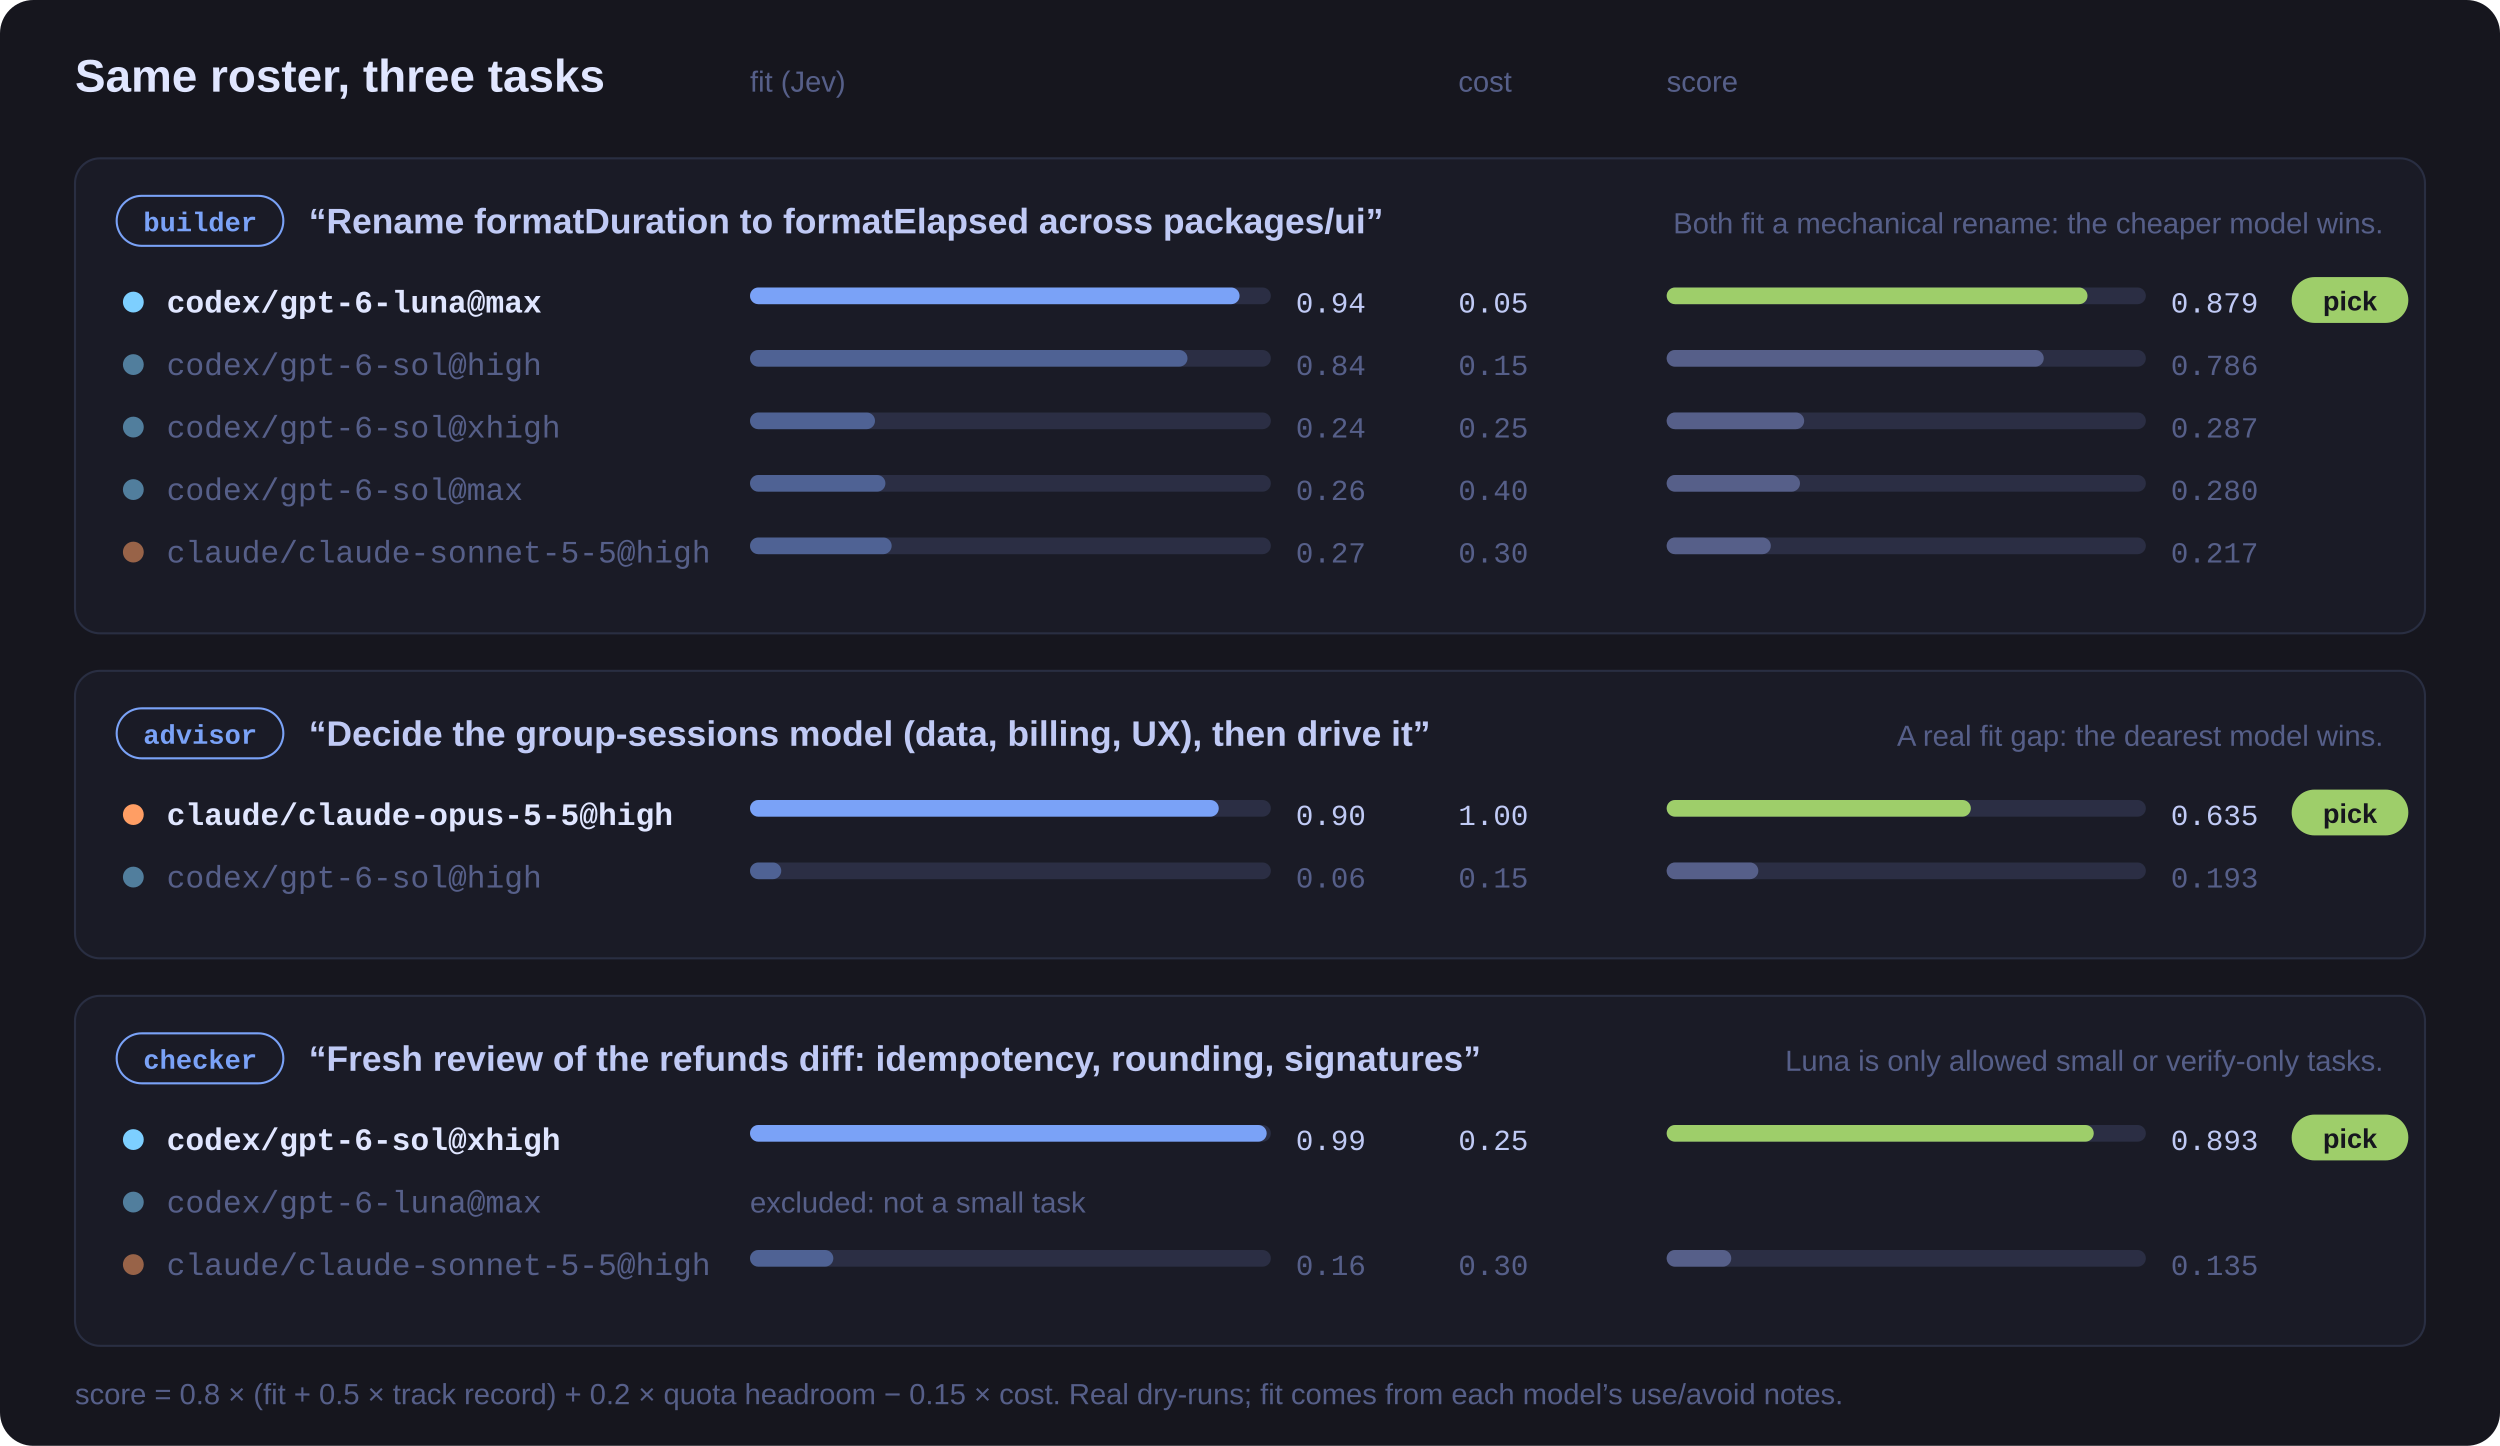
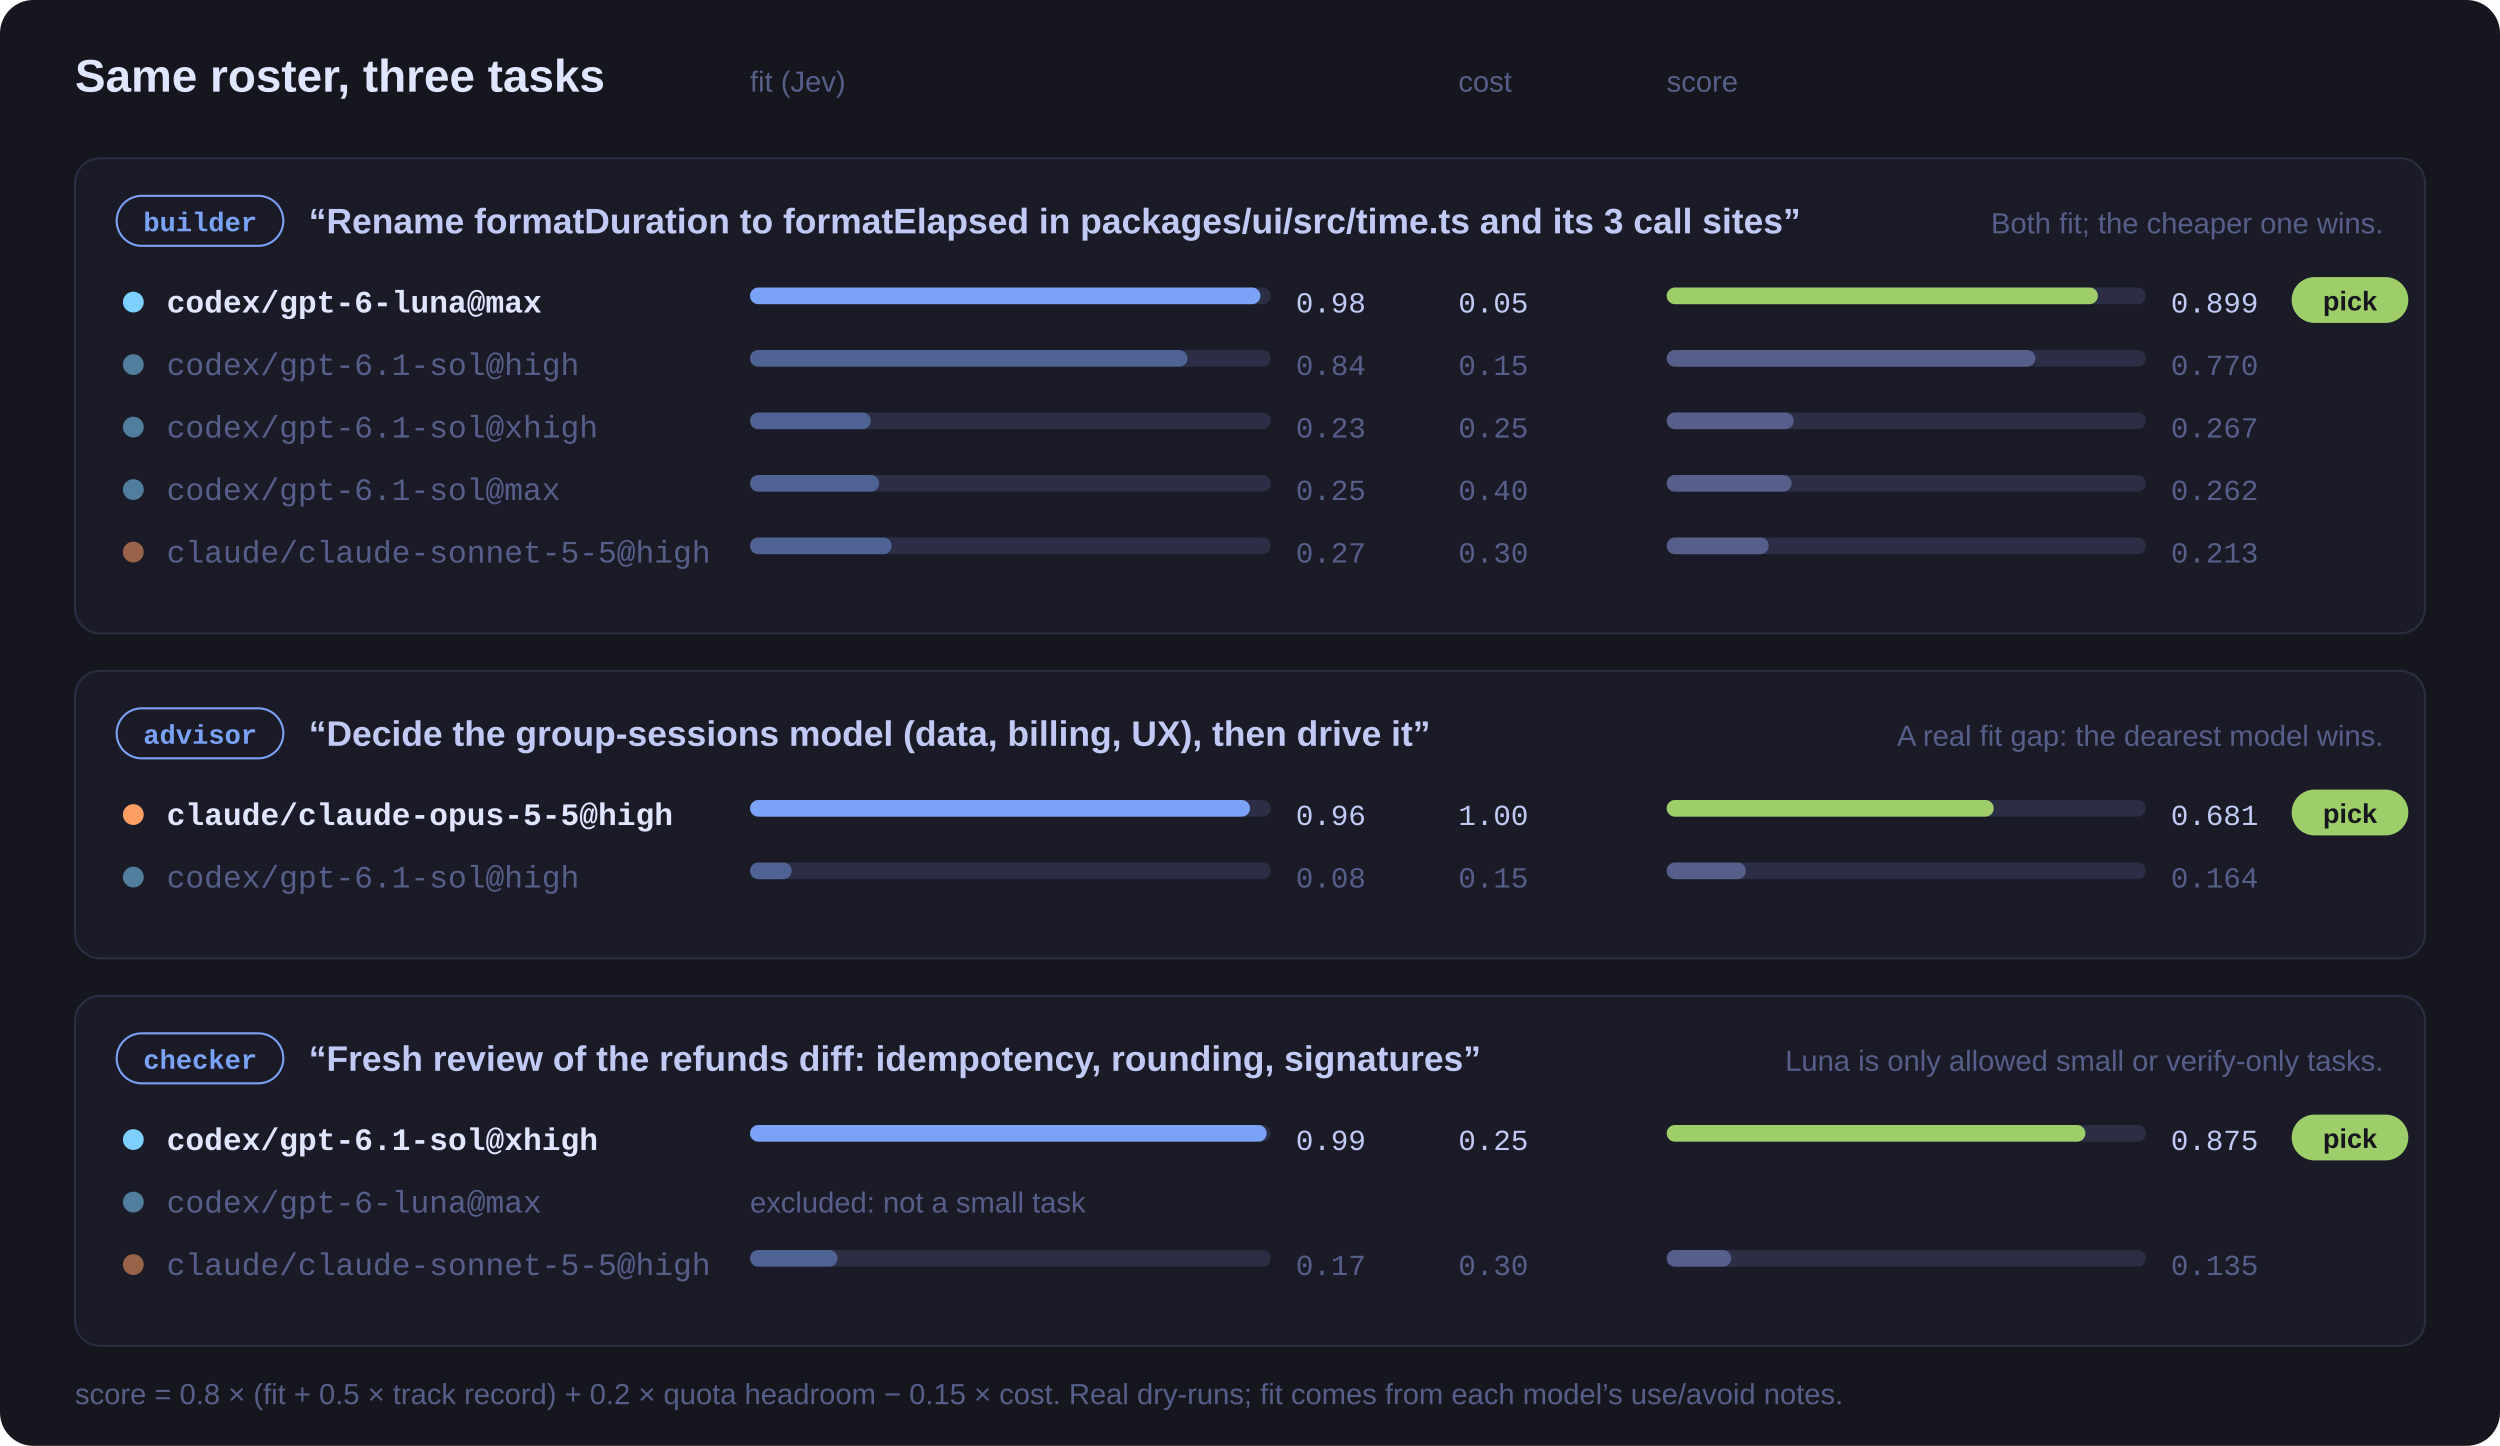
<svg xmlns="http://www.w3.org/2000/svg" width="1200" height="694" viewBox="0 0 1200 694" role="img" aria-label="agent-router picks a model for three tasks: a rename goes to cheap Luna, a design decision goes to Opus on a clear fit gap, and a money-code review goes to Sol xhigh">
  <rect width="1200" height="694" rx="16" fill="#16161e" />
  <text x="36" y="44" font-family="-apple-system, BlinkMacSystemFont, 'Segoe UI', 'Helvetica Neue', Arial, sans-serif" font-size="22" font-weight="700" fill="#e0e6ff" text-anchor="start">Same roster, three tasks</text>
  <text x="360" y="44" font-family="-apple-system, BlinkMacSystemFont, 'Segoe UI', 'Helvetica Neue', Arial, sans-serif" font-size="14" font-weight="400" fill="#565f89" text-anchor="start">fit (Jev)</text>
  <text x="700" y="44" font-family="-apple-system, BlinkMacSystemFont, 'Segoe UI', 'Helvetica Neue', Arial, sans-serif" font-size="14" font-weight="400" fill="#565f89" text-anchor="start">cost</text>
  <text x="800" y="44" font-family="-apple-system, BlinkMacSystemFont, 'Segoe UI', 'Helvetica Neue', Arial, sans-serif" font-size="14" font-weight="400" fill="#565f89" text-anchor="start">score</text>
  <rect x="36" y="76" width="1128" height="228" rx="12" fill="#1a1b26" stroke="#292e42" />
  <rect x="56" y="94" width="80" height="24" rx="12" fill="none" stroke="#7aa2f7" />
  <text x="96.1" y="111" font-family="ui-monospace, 'SF Mono', SFMono-Regular, Menlo, Consolas, 'Liberation Mono', monospace" font-size="13" font-weight="600" fill="#7aa2f7" text-anchor="middle">builder</text>
-   <text x="148.2" y="112" font-family="-apple-system, BlinkMacSystemFont, 'Segoe UI', 'Helvetica Neue', Arial, sans-serif" font-size="17" font-weight="600" fill="#c0caf5" text-anchor="start">“Rename formatDuration to formatElapsed across packages/ui”</text>
-   <text x="1144" y="112" font-family="-apple-system, BlinkMacSystemFont, 'Segoe UI', 'Helvetica Neue', Arial, sans-serif" font-size="14" font-weight="400" fill="#565f89" text-anchor="end">Both fit a mechanical rename: the cheaper model wins.</text>
+   <text x="148.2" y="112" font-family="-apple-system, BlinkMacSystemFont, 'Segoe UI', 'Helvetica Neue', Arial, sans-serif" font-size="17" font-weight="600" fill="#c0caf5" text-anchor="start">“Rename formatDuration to formatElapsed in packages/ui/src/time.ts and its 3 call sites”</text>
+   <text x="1144" y="112" font-family="-apple-system, BlinkMacSystemFont, 'Segoe UI', 'Helvetica Neue', Arial, sans-serif" font-size="14" font-weight="400" fill="#565f89" text-anchor="end">Both fit; the cheaper one wins.</text>
  <circle cx="64" cy="145" r="5" fill="#7dcfff" opacity="1" />
  <text x="80" y="150" font-family="ui-monospace, 'SF Mono', SFMono-Regular, Menlo, Consolas, 'Liberation Mono', monospace" font-size="15" font-weight="600" fill="#e0e6ff" text-anchor="start">codex/gpt-6-luna@max</text>
  <rect x="360" y="138" width="250" height="8" rx="4" fill="#3b4261" opacity=".5" />
-   <rect x="360" y="138" width="235" height="8" rx="4" fill="#7aa2f7" opacity="1" />
-   <text x="622" y="150" font-family="ui-monospace, 'SF Mono', SFMono-Regular, Menlo, Consolas, 'Liberation Mono', monospace" font-size="14" font-weight="400" fill="#c0caf5" text-anchor="start">0.94</text>
+   <rect x="360" y="138" width="245" height="8" rx="4" fill="#7aa2f7" opacity="1" />
+   <text x="622" y="150" font-family="ui-monospace, 'SF Mono', SFMono-Regular, Menlo, Consolas, 'Liberation Mono', monospace" font-size="14" font-weight="400" fill="#c0caf5" text-anchor="start">0.98</text>
  <text x="700" y="150" font-family="ui-monospace, 'SF Mono', SFMono-Regular, Menlo, Consolas, 'Liberation Mono', monospace" font-size="14" font-weight="400" fill="#c0caf5" text-anchor="start">0.05</text>
  <rect x="800" y="138" width="230" height="8" rx="4" fill="#3b4261" opacity=".5" />
-   <rect x="800" y="138" width="202" height="8" rx="4" fill="#9ece6a" />
-   <text x="1042" y="150" font-family="ui-monospace, 'SF Mono', SFMono-Regular, Menlo, Consolas, 'Liberation Mono', monospace" font-size="14" font-weight="400" fill="#c0caf5" text-anchor="start">0.879</text>
+   <rect x="800" y="138" width="207" height="8" rx="4" fill="#9ece6a" />
+   <text x="1042" y="150" font-family="ui-monospace, 'SF Mono', SFMono-Regular, Menlo, Consolas, 'Liberation Mono', monospace" font-size="14" font-weight="400" fill="#c0caf5" text-anchor="start">0.899</text>
  <rect x="1100" y="133" width="56" height="22" rx="11" fill="#9ece6a" />
  <text x="1128" y="149" font-family="-apple-system, BlinkMacSystemFont, 'Segoe UI', 'Helvetica Neue', Arial, sans-serif" font-size="13" font-weight="700" fill="#16161e" text-anchor="middle">pick</text>
  <circle cx="64" cy="175" r="5" fill="#7dcfff" opacity="0.55" />
-   <text x="80" y="180" font-family="ui-monospace, 'SF Mono', SFMono-Regular, Menlo, Consolas, 'Liberation Mono', monospace" font-size="15" font-weight="400" fill="#565f89" text-anchor="start">codex/gpt-6-sol@high</text>
+   <text x="80" y="180" font-family="ui-monospace, 'SF Mono', SFMono-Regular, Menlo, Consolas, 'Liberation Mono', monospace" font-size="15" font-weight="400" fill="#565f89" text-anchor="start">codex/gpt-6.1-sol@high</text>
  <rect x="360" y="168" width="250" height="8" rx="4" fill="#3b4261" opacity=".5" />
  <rect x="360" y="168" width="210" height="8" rx="4" fill="#7aa2f7" opacity="0.45" />
  <text x="622" y="180" font-family="ui-monospace, 'SF Mono', SFMono-Regular, Menlo, Consolas, 'Liberation Mono', monospace" font-size="14" font-weight="400" fill="#565f89" text-anchor="start">0.84</text>
  <text x="700" y="180" font-family="ui-monospace, 'SF Mono', SFMono-Regular, Menlo, Consolas, 'Liberation Mono', monospace" font-size="14" font-weight="400" fill="#565f89" text-anchor="start">0.15</text>
  <rect x="800" y="168" width="230" height="8" rx="4" fill="#3b4261" opacity=".5" />
-   <rect x="800" y="168" width="181" height="8" rx="4" fill="#565f89" />
-   <text x="1042" y="180" font-family="ui-monospace, 'SF Mono', SFMono-Regular, Menlo, Consolas, 'Liberation Mono', monospace" font-size="14" font-weight="400" fill="#565f89" text-anchor="start">0.786</text>
+   <rect x="800" y="168" width="177" height="8" rx="4" fill="#565f89" />
+   <text x="1042" y="180" font-family="ui-monospace, 'SF Mono', SFMono-Regular, Menlo, Consolas, 'Liberation Mono', monospace" font-size="14" font-weight="400" fill="#565f89" text-anchor="start">0.770</text>
  <circle cx="64" cy="205" r="5" fill="#7dcfff" opacity="0.55" />
-   <text x="80" y="210" font-family="ui-monospace, 'SF Mono', SFMono-Regular, Menlo, Consolas, 'Liberation Mono', monospace" font-size="15" font-weight="400" fill="#565f89" text-anchor="start">codex/gpt-6-sol@xhigh</text>
+   <text x="80" y="210" font-family="ui-monospace, 'SF Mono', SFMono-Regular, Menlo, Consolas, 'Liberation Mono', monospace" font-size="15" font-weight="400" fill="#565f89" text-anchor="start">codex/gpt-6.1-sol@xhigh</text>
  <rect x="360" y="198" width="250" height="8" rx="4" fill="#3b4261" opacity=".5" />
-   <rect x="360" y="198" width="60" height="8" rx="4" fill="#7aa2f7" opacity="0.45" />
-   <text x="622" y="210" font-family="ui-monospace, 'SF Mono', SFMono-Regular, Menlo, Consolas, 'Liberation Mono', monospace" font-size="14" font-weight="400" fill="#565f89" text-anchor="start">0.24</text>
+   <rect x="360" y="198" width="58" height="8" rx="4" fill="#7aa2f7" opacity="0.45" />
+   <text x="622" y="210" font-family="ui-monospace, 'SF Mono', SFMono-Regular, Menlo, Consolas, 'Liberation Mono', monospace" font-size="14" font-weight="400" fill="#565f89" text-anchor="start">0.23</text>
  <text x="700" y="210" font-family="ui-monospace, 'SF Mono', SFMono-Regular, Menlo, Consolas, 'Liberation Mono', monospace" font-size="14" font-weight="400" fill="#565f89" text-anchor="start">0.25</text>
  <rect x="800" y="198" width="230" height="8" rx="4" fill="#3b4261" opacity=".5" />
-   <rect x="800" y="198" width="66" height="8" rx="4" fill="#565f89" />
-   <text x="1042" y="210" font-family="ui-monospace, 'SF Mono', SFMono-Regular, Menlo, Consolas, 'Liberation Mono', monospace" font-size="14" font-weight="400" fill="#565f89" text-anchor="start">0.287</text>
+   <rect x="800" y="198" width="61" height="8" rx="4" fill="#565f89" />
+   <text x="1042" y="210" font-family="ui-monospace, 'SF Mono', SFMono-Regular, Menlo, Consolas, 'Liberation Mono', monospace" font-size="14" font-weight="400" fill="#565f89" text-anchor="start">0.267</text>
  <circle cx="64" cy="235" r="5" fill="#7dcfff" opacity="0.55" />
-   <text x="80" y="240" font-family="ui-monospace, 'SF Mono', SFMono-Regular, Menlo, Consolas, 'Liberation Mono', monospace" font-size="15" font-weight="400" fill="#565f89" text-anchor="start">codex/gpt-6-sol@max</text>
+   <text x="80" y="240" font-family="ui-monospace, 'SF Mono', SFMono-Regular, Menlo, Consolas, 'Liberation Mono', monospace" font-size="15" font-weight="400" fill="#565f89" text-anchor="start">codex/gpt-6.1-sol@max</text>
  <rect x="360" y="228" width="250" height="8" rx="4" fill="#3b4261" opacity=".5" />
-   <rect x="360" y="228" width="65" height="8" rx="4" fill="#7aa2f7" opacity="0.45" />
-   <text x="622" y="240" font-family="ui-monospace, 'SF Mono', SFMono-Regular, Menlo, Consolas, 'Liberation Mono', monospace" font-size="14" font-weight="400" fill="#565f89" text-anchor="start">0.26</text>
+   <rect x="360" y="228" width="62" height="8" rx="4" fill="#7aa2f7" opacity="0.45" />
+   <text x="622" y="240" font-family="ui-monospace, 'SF Mono', SFMono-Regular, Menlo, Consolas, 'Liberation Mono', monospace" font-size="14" font-weight="400" fill="#565f89" text-anchor="start">0.25</text>
  <text x="700" y="240" font-family="ui-monospace, 'SF Mono', SFMono-Regular, Menlo, Consolas, 'Liberation Mono', monospace" font-size="14" font-weight="400" fill="#565f89" text-anchor="start">0.40</text>
  <rect x="800" y="228" width="230" height="8" rx="4" fill="#3b4261" opacity=".5" />
-   <rect x="800" y="228" width="64" height="8" rx="4" fill="#565f89" />
-   <text x="1042" y="240" font-family="ui-monospace, 'SF Mono', SFMono-Regular, Menlo, Consolas, 'Liberation Mono', monospace" font-size="14" font-weight="400" fill="#565f89" text-anchor="start">0.280</text>
+   <rect x="800" y="228" width="60" height="8" rx="4" fill="#565f89" />
+   <text x="1042" y="240" font-family="ui-monospace, 'SF Mono', SFMono-Regular, Menlo, Consolas, 'Liberation Mono', monospace" font-size="14" font-weight="400" fill="#565f89" text-anchor="start">0.262</text>
  <circle cx="64" cy="265" r="5" fill="#ff9e64" opacity="0.55" />
  <text x="80" y="270" font-family="ui-monospace, 'SF Mono', SFMono-Regular, Menlo, Consolas, 'Liberation Mono', monospace" font-size="15" font-weight="400" fill="#565f89" text-anchor="start">claude/claude-sonnet-5-5@high</text>
  <rect x="360" y="258" width="250" height="8" rx="4" fill="#3b4261" opacity=".5" />
  <rect x="360" y="258" width="68" height="8" rx="4" fill="#7aa2f7" opacity="0.45" />
  <text x="622" y="270" font-family="ui-monospace, 'SF Mono', SFMono-Regular, Menlo, Consolas, 'Liberation Mono', monospace" font-size="14" font-weight="400" fill="#565f89" text-anchor="start">0.27</text>
  <text x="700" y="270" font-family="ui-monospace, 'SF Mono', SFMono-Regular, Menlo, Consolas, 'Liberation Mono', monospace" font-size="14" font-weight="400" fill="#565f89" text-anchor="start">0.30</text>
  <rect x="800" y="258" width="230" height="8" rx="4" fill="#3b4261" opacity=".5" />
-   <rect x="800" y="258" width="50" height="8" rx="4" fill="#565f89" />
-   <text x="1042" y="270" font-family="ui-monospace, 'SF Mono', SFMono-Regular, Menlo, Consolas, 'Liberation Mono', monospace" font-size="14" font-weight="400" fill="#565f89" text-anchor="start">0.217</text>
+   <rect x="800" y="258" width="49" height="8" rx="4" fill="#565f89" />
+   <text x="1042" y="270" font-family="ui-monospace, 'SF Mono', SFMono-Regular, Menlo, Consolas, 'Liberation Mono', monospace" font-size="14" font-weight="400" fill="#565f89" text-anchor="start">0.213</text>
  <rect x="36" y="322" width="1128" height="138" rx="12" fill="#1a1b26" stroke="#292e42" />
  <rect x="56" y="340" width="80" height="24" rx="12" fill="none" stroke="#7aa2f7" />
  <text x="96.1" y="357" font-family="ui-monospace, 'SF Mono', SFMono-Regular, Menlo, Consolas, 'Liberation Mono', monospace" font-size="13" font-weight="600" fill="#7aa2f7" text-anchor="middle">advisor</text>
  <text x="148.2" y="358" font-family="-apple-system, BlinkMacSystemFont, 'Segoe UI', 'Helvetica Neue', Arial, sans-serif" font-size="17" font-weight="600" fill="#c0caf5" text-anchor="start">“Decide the group-sessions model (data, billing, UX), then drive it”</text>
  <text x="1144" y="358" font-family="-apple-system, BlinkMacSystemFont, 'Segoe UI', 'Helvetica Neue', Arial, sans-serif" font-size="14" font-weight="400" fill="#565f89" text-anchor="end">A real fit gap: the dearest model wins.</text>
  <circle cx="64" cy="391" r="5" fill="#ff9e64" opacity="1" />
  <text x="80" y="396" font-family="ui-monospace, 'SF Mono', SFMono-Regular, Menlo, Consolas, 'Liberation Mono', monospace" font-size="15" font-weight="600" fill="#e0e6ff" text-anchor="start">claude/claude-opus-5-5@high</text>
  <rect x="360" y="384" width="250" height="8" rx="4" fill="#3b4261" opacity=".5" />
-   <rect x="360" y="384" width="225" height="8" rx="4" fill="#7aa2f7" opacity="1" />
-   <text x="622" y="396" font-family="ui-monospace, 'SF Mono', SFMono-Regular, Menlo, Consolas, 'Liberation Mono', monospace" font-size="14" font-weight="400" fill="#c0caf5" text-anchor="start">0.90</text>
+   <rect x="360" y="384" width="240" height="8" rx="4" fill="#7aa2f7" opacity="1" />
+   <text x="622" y="396" font-family="ui-monospace, 'SF Mono', SFMono-Regular, Menlo, Consolas, 'Liberation Mono', monospace" font-size="14" font-weight="400" fill="#c0caf5" text-anchor="start">0.96</text>
  <text x="700" y="396" font-family="ui-monospace, 'SF Mono', SFMono-Regular, Menlo, Consolas, 'Liberation Mono', monospace" font-size="14" font-weight="400" fill="#c0caf5" text-anchor="start">1.00</text>
  <rect x="800" y="384" width="230" height="8" rx="4" fill="#3b4261" opacity=".5" />
-   <rect x="800" y="384" width="146" height="8" rx="4" fill="#9ece6a" />
-   <text x="1042" y="396" font-family="ui-monospace, 'SF Mono', SFMono-Regular, Menlo, Consolas, 'Liberation Mono', monospace" font-size="14" font-weight="400" fill="#c0caf5" text-anchor="start">0.635</text>
+   <rect x="800" y="384" width="157" height="8" rx="4" fill="#9ece6a" />
+   <text x="1042" y="396" font-family="ui-monospace, 'SF Mono', SFMono-Regular, Menlo, Consolas, 'Liberation Mono', monospace" font-size="14" font-weight="400" fill="#c0caf5" text-anchor="start">0.681</text>
  <rect x="1100" y="379" width="56" height="22" rx="11" fill="#9ece6a" />
  <text x="1128" y="395" font-family="-apple-system, BlinkMacSystemFont, 'Segoe UI', 'Helvetica Neue', Arial, sans-serif" font-size="13" font-weight="700" fill="#16161e" text-anchor="middle">pick</text>
  <circle cx="64" cy="421" r="5" fill="#7dcfff" opacity="0.55" />
-   <text x="80" y="426" font-family="ui-monospace, 'SF Mono', SFMono-Regular, Menlo, Consolas, 'Liberation Mono', monospace" font-size="15" font-weight="400" fill="#565f89" text-anchor="start">codex/gpt-6-sol@high</text>
+   <text x="80" y="426" font-family="ui-monospace, 'SF Mono', SFMono-Regular, Menlo, Consolas, 'Liberation Mono', monospace" font-size="15" font-weight="400" fill="#565f89" text-anchor="start">codex/gpt-6.1-sol@high</text>
  <rect x="360" y="414" width="250" height="8" rx="4" fill="#3b4261" opacity=".5" />
-   <rect x="360" y="414" width="15" height="8" rx="4" fill="#7aa2f7" opacity="0.45" />
-   <text x="622" y="426" font-family="ui-monospace, 'SF Mono', SFMono-Regular, Menlo, Consolas, 'Liberation Mono', monospace" font-size="14" font-weight="400" fill="#565f89" text-anchor="start">0.06</text>
+   <rect x="360" y="414" width="20" height="8" rx="4" fill="#7aa2f7" opacity="0.45" />
+   <text x="622" y="426" font-family="ui-monospace, 'SF Mono', SFMono-Regular, Menlo, Consolas, 'Liberation Mono', monospace" font-size="14" font-weight="400" fill="#565f89" text-anchor="start">0.08</text>
  <text x="700" y="426" font-family="ui-monospace, 'SF Mono', SFMono-Regular, Menlo, Consolas, 'Liberation Mono', monospace" font-size="14" font-weight="400" fill="#565f89" text-anchor="start">0.15</text>
  <rect x="800" y="414" width="230" height="8" rx="4" fill="#3b4261" opacity=".5" />
-   <rect x="800" y="414" width="44" height="8" rx="4" fill="#565f89" />
-   <text x="1042" y="426" font-family="ui-monospace, 'SF Mono', SFMono-Regular, Menlo, Consolas, 'Liberation Mono', monospace" font-size="14" font-weight="400" fill="#565f89" text-anchor="start">0.193</text>
+   <rect x="800" y="414" width="38" height="8" rx="4" fill="#565f89" />
+   <text x="1042" y="426" font-family="ui-monospace, 'SF Mono', SFMono-Regular, Menlo, Consolas, 'Liberation Mono', monospace" font-size="14" font-weight="400" fill="#565f89" text-anchor="start">0.164</text>
  <rect x="36" y="478" width="1128" height="168" rx="12" fill="#1a1b26" stroke="#292e42" />
  <rect x="56" y="496" width="80" height="24" rx="12" fill="none" stroke="#7aa2f7" />
  <text x="96.1" y="513" font-family="ui-monospace, 'SF Mono', SFMono-Regular, Menlo, Consolas, 'Liberation Mono', monospace" font-size="13" font-weight="600" fill="#7aa2f7" text-anchor="middle">checker</text>
  <text x="148.2" y="514" font-family="-apple-system, BlinkMacSystemFont, 'Segoe UI', 'Helvetica Neue', Arial, sans-serif" font-size="17" font-weight="600" fill="#c0caf5" text-anchor="start">“Fresh review of the refunds diff: idempotency, rounding, signatures”</text>
  <text x="1144" y="514" font-family="-apple-system, BlinkMacSystemFont, 'Segoe UI', 'Helvetica Neue', Arial, sans-serif" font-size="14" font-weight="400" fill="#565f89" text-anchor="end">Luna is only allowed small or verify-only tasks.</text>
  <circle cx="64" cy="547" r="5" fill="#7dcfff" opacity="1" />
-   <text x="80" y="552" font-family="ui-monospace, 'SF Mono', SFMono-Regular, Menlo, Consolas, 'Liberation Mono', monospace" font-size="15" font-weight="600" fill="#e0e6ff" text-anchor="start">codex/gpt-6-sol@xhigh</text>
+   <text x="80" y="552" font-family="ui-monospace, 'SF Mono', SFMono-Regular, Menlo, Consolas, 'Liberation Mono', monospace" font-size="15" font-weight="600" fill="#e0e6ff" text-anchor="start">codex/gpt-6.1-sol@xhigh</text>
  <rect x="360" y="540" width="250" height="8" rx="4" fill="#3b4261" opacity=".5" />
  <rect x="360" y="540" width="248" height="8" rx="4" fill="#7aa2f7" opacity="1" />
  <text x="622" y="552" font-family="ui-monospace, 'SF Mono', SFMono-Regular, Menlo, Consolas, 'Liberation Mono', monospace" font-size="14" font-weight="400" fill="#c0caf5" text-anchor="start">0.99</text>
  <text x="700" y="552" font-family="ui-monospace, 'SF Mono', SFMono-Regular, Menlo, Consolas, 'Liberation Mono', monospace" font-size="14" font-weight="400" fill="#c0caf5" text-anchor="start">0.25</text>
  <rect x="800" y="540" width="230" height="8" rx="4" fill="#3b4261" opacity=".5" />
-   <rect x="800" y="540" width="205" height="8" rx="4" fill="#9ece6a" />
-   <text x="1042" y="552" font-family="ui-monospace, 'SF Mono', SFMono-Regular, Menlo, Consolas, 'Liberation Mono', monospace" font-size="14" font-weight="400" fill="#c0caf5" text-anchor="start">0.893</text>
+   <rect x="800" y="540" width="201" height="8" rx="4" fill="#9ece6a" />
+   <text x="1042" y="552" font-family="ui-monospace, 'SF Mono', SFMono-Regular, Menlo, Consolas, 'Liberation Mono', monospace" font-size="14" font-weight="400" fill="#c0caf5" text-anchor="start">0.875</text>
  <rect x="1100" y="535" width="56" height="22" rx="11" fill="#9ece6a" />
  <text x="1128" y="551" font-family="-apple-system, BlinkMacSystemFont, 'Segoe UI', 'Helvetica Neue', Arial, sans-serif" font-size="13" font-weight="700" fill="#16161e" text-anchor="middle">pick</text>
  <circle cx="64" cy="577" r="5" fill="#7dcfff" opacity="0.55" />
  <text x="80" y="582" font-family="ui-monospace, 'SF Mono', SFMono-Regular, Menlo, Consolas, 'Liberation Mono', monospace" font-size="15" font-weight="400" fill="#565f89" text-anchor="start">codex/gpt-6-luna@max</text>
  <text x="360" y="582" font-family="-apple-system, BlinkMacSystemFont, 'Segoe UI', 'Helvetica Neue', Arial, sans-serif" font-size="14" font-weight="400" fill="#565f89" text-anchor="start">excluded: not a small task</text>
  <circle cx="64" cy="607" r="5" fill="#ff9e64" opacity="0.55" />
  <text x="80" y="612" font-family="ui-monospace, 'SF Mono', SFMono-Regular, Menlo, Consolas, 'Liberation Mono', monospace" font-size="15" font-weight="400" fill="#565f89" text-anchor="start">claude/claude-sonnet-5-5@high</text>
  <rect x="360" y="600" width="250" height="8" rx="4" fill="#3b4261" opacity=".5" />
-   <rect x="360" y="600" width="40" height="8" rx="4" fill="#7aa2f7" opacity="0.45" />
-   <text x="622" y="612" font-family="ui-monospace, 'SF Mono', SFMono-Regular, Menlo, Consolas, 'Liberation Mono', monospace" font-size="14" font-weight="400" fill="#565f89" text-anchor="start">0.16</text>
+   <rect x="360" y="600" width="42" height="8" rx="4" fill="#7aa2f7" opacity="0.45" />
+   <text x="622" y="612" font-family="ui-monospace, 'SF Mono', SFMono-Regular, Menlo, Consolas, 'Liberation Mono', monospace" font-size="14" font-weight="400" fill="#565f89" text-anchor="start">0.17</text>
  <text x="700" y="612" font-family="ui-monospace, 'SF Mono', SFMono-Regular, Menlo, Consolas, 'Liberation Mono', monospace" font-size="14" font-weight="400" fill="#565f89" text-anchor="start">0.30</text>
  <rect x="800" y="600" width="230" height="8" rx="4" fill="#3b4261" opacity=".5" />
  <rect x="800" y="600" width="31" height="8" rx="4" fill="#565f89" />
  <text x="1042" y="612" font-family="ui-monospace, 'SF Mono', SFMono-Regular, Menlo, Consolas, 'Liberation Mono', monospace" font-size="14" font-weight="400" fill="#565f89" text-anchor="start">0.135</text>
  <text x="36" y="674" font-family="-apple-system, BlinkMacSystemFont, 'Segoe UI', 'Helvetica Neue', Arial, sans-serif" font-size="14" font-weight="400" fill="#565f89" text-anchor="start">score = 0.8 × (fit + 0.5 × track record) + 0.2 × quota headroom − 0.15 × cost. Real dry-runs; fit comes from each model’s use/avoid notes.</text>
</svg>
